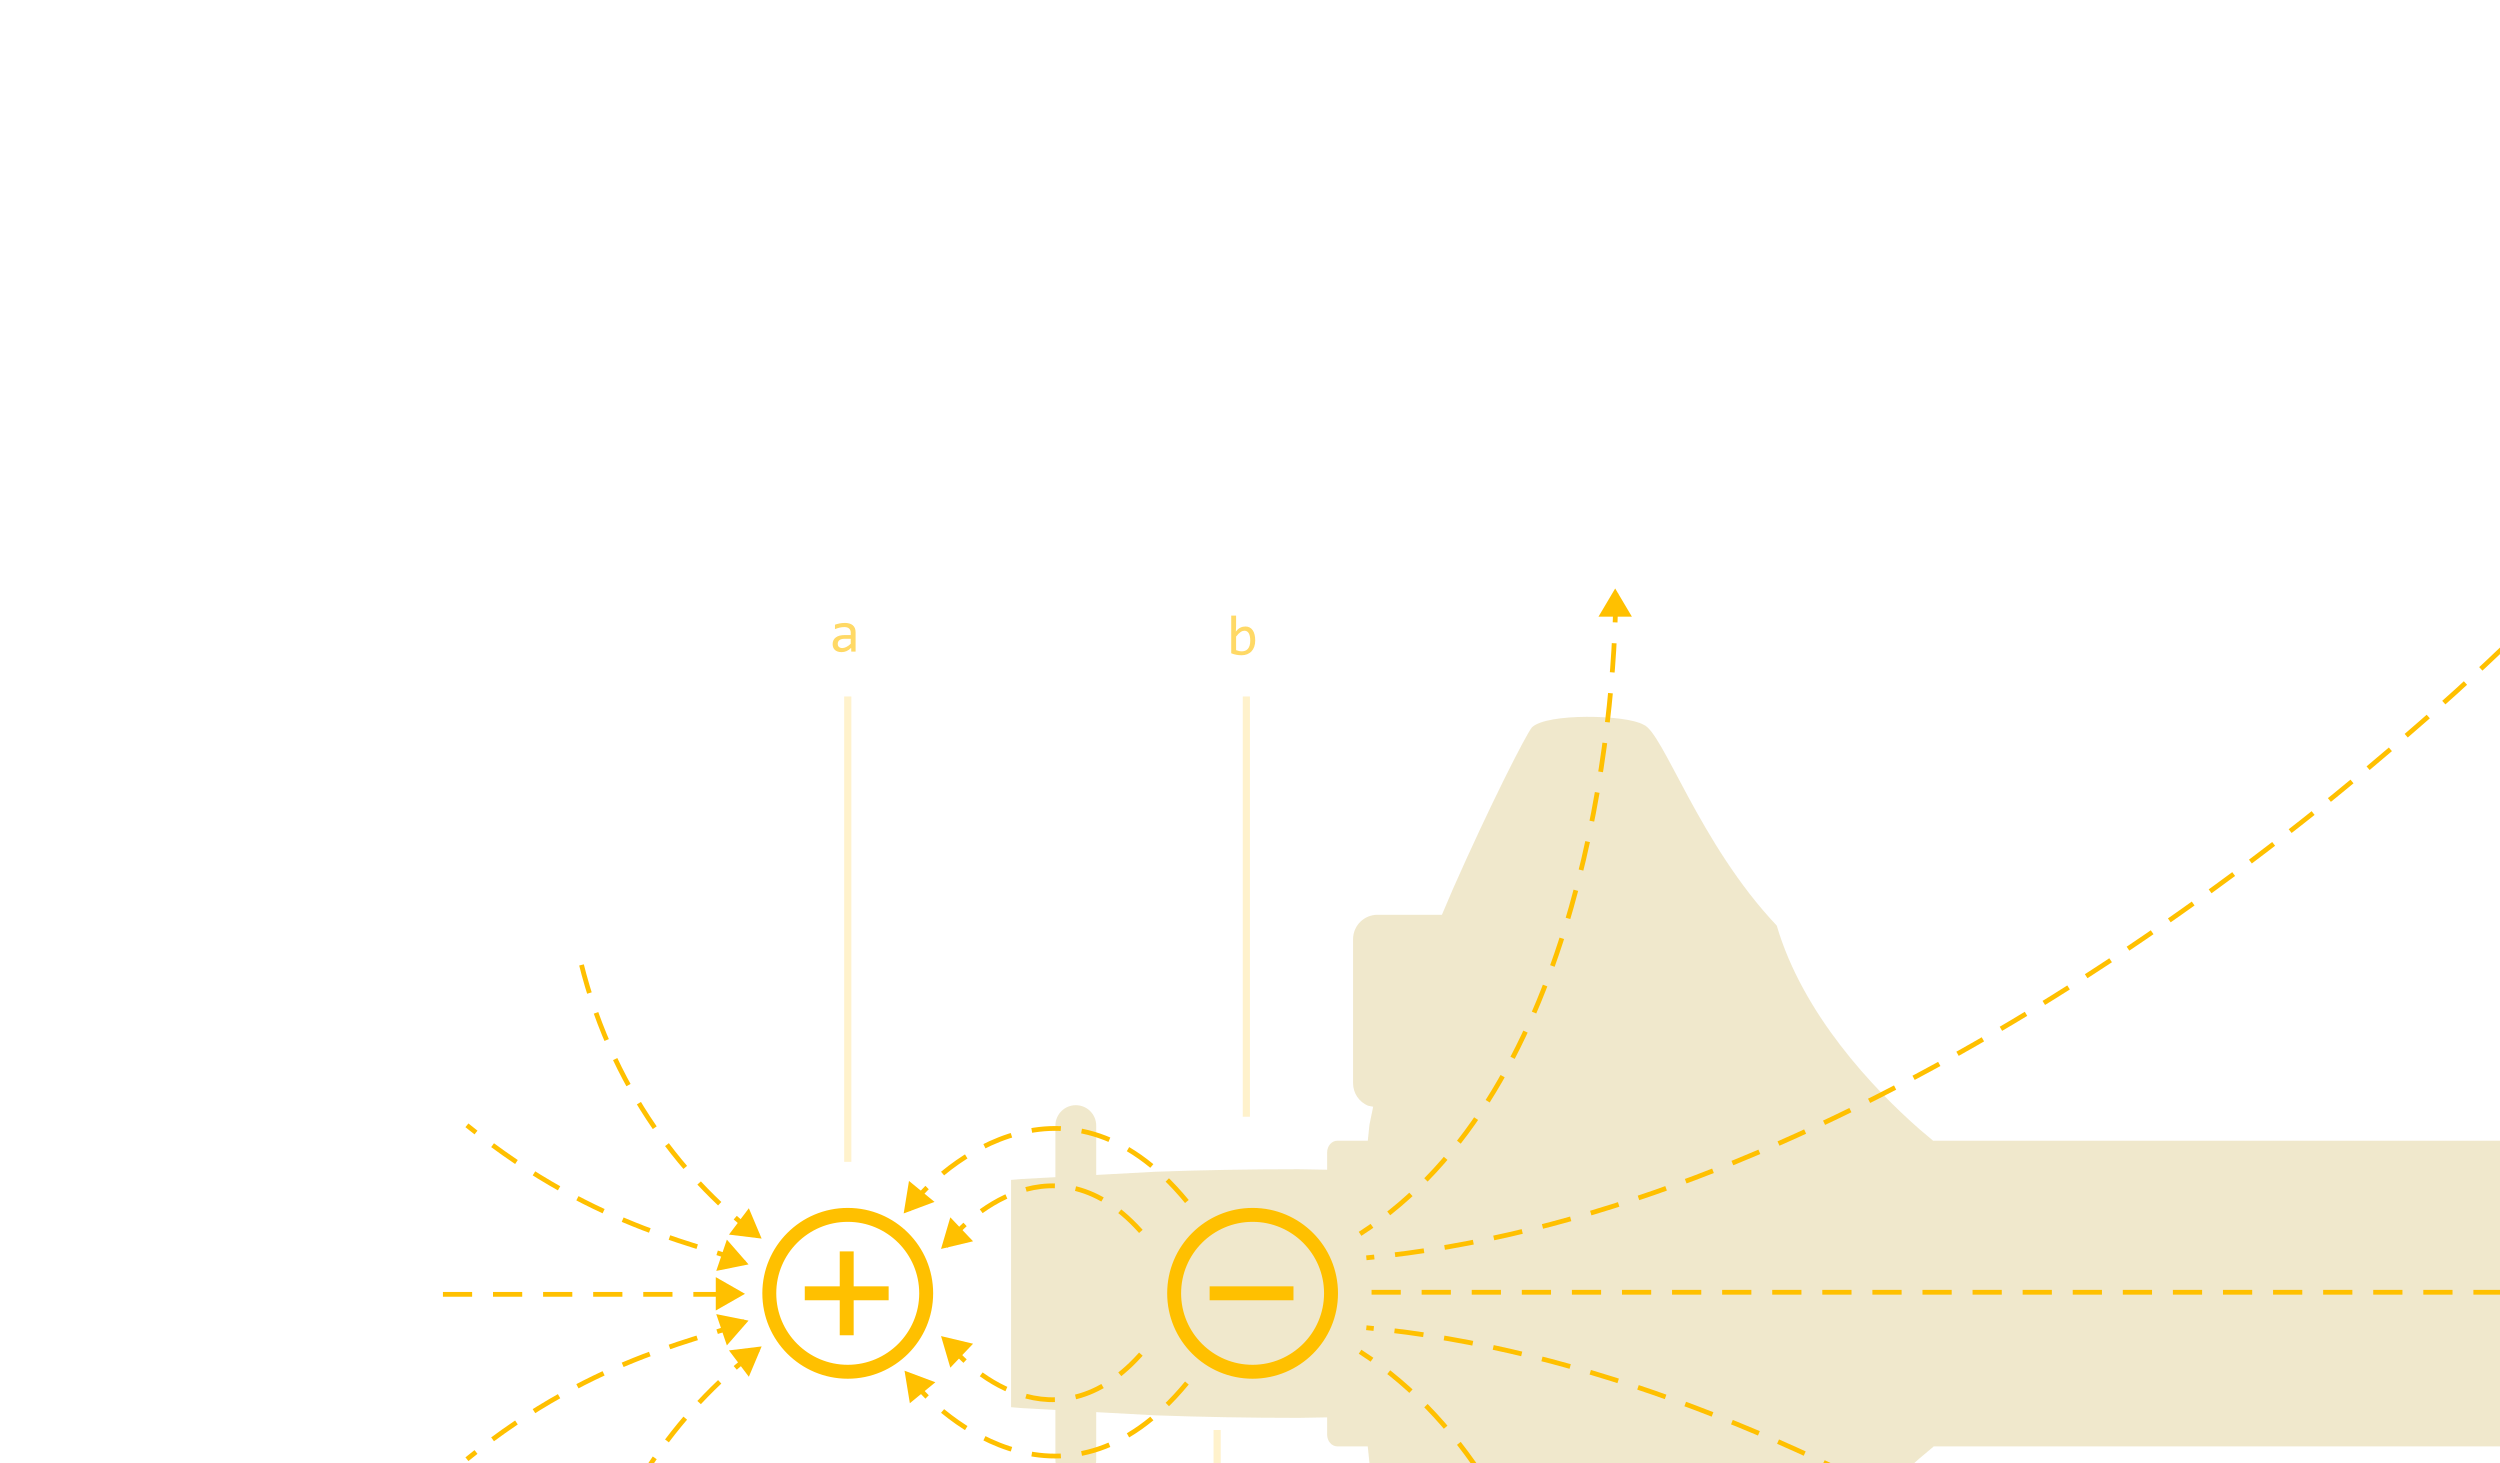
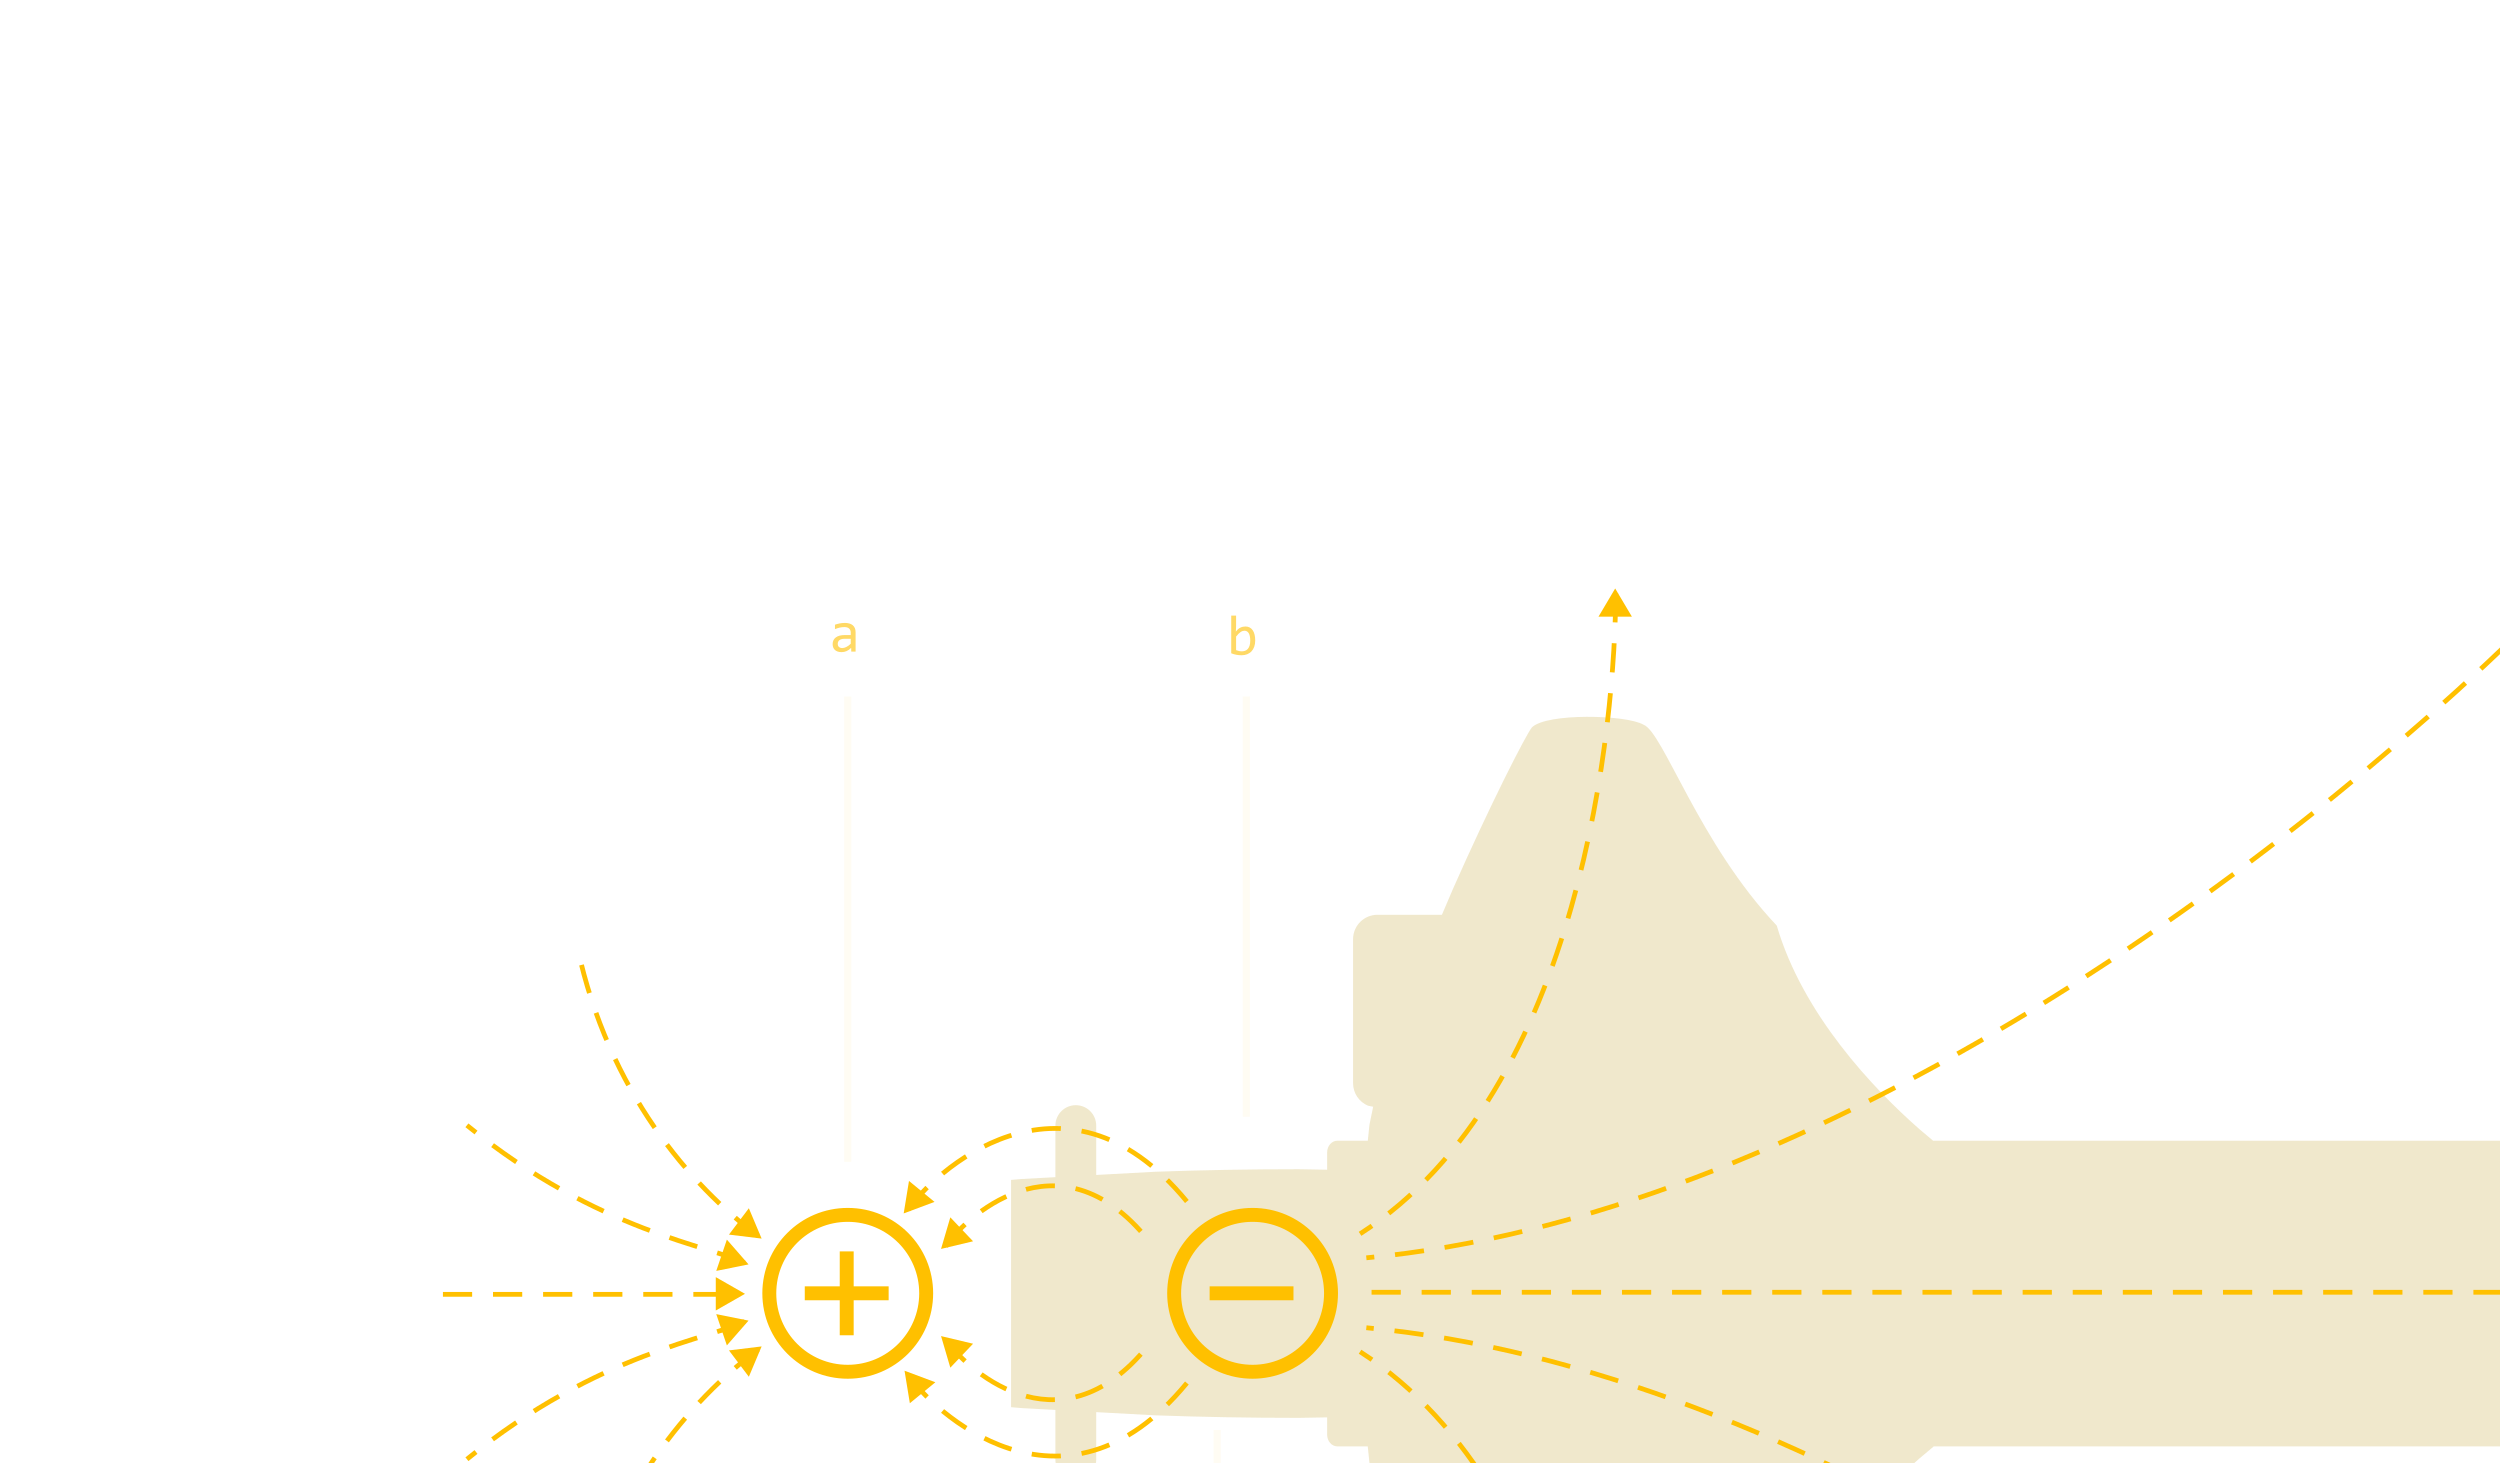
<svg xmlns="http://www.w3.org/2000/svg" viewBox="0 0 2396 1402" preserveAspectRatio="xMidYMid meet">
  <style>
  .flux {
    stroke-dasharray: 28 20;
    animation: flux-move 6s linear infinite;
  }

  @keyframes flux-move {
    from { stroke-dashoffset: 0; }
    to   { stroke-dashoffset: -288; }
  }

    .reverse {
  animation-direction: reverse;
}
  
  </style>
  <defs>
  
  </defs>
  <g>
-     <path d="M1167.5 1752.5 1167.5 1534.53 1275.5 1452.97 1275.5 1403.5" stroke="#FFC000" stroke-width="6.875" stroke-miterlimit="8" stroke-opacity="0.2" fill="none" fill-rule="evenodd" />
-     <path d="M1013.5 1826.5 1013.5 1533.89 1166.5 1418.18 1166.5 1370.5" stroke="#FFC000" stroke-width="6.875" stroke-miterlimit="8" stroke-opacity="0.2" fill="none" fill-rule="evenodd" />
-     <path d="M861.5 1902.5 861.5 1532.68 1005.5 1423.5" stroke="#FFC000" stroke-width="6.875" stroke-miterlimit="8" stroke-opacity="0.2" fill="none" fill-rule="evenodd" />
+     <path d="M1167.5 1752.5 1167.5 1534.53 1275.5 1452.97 1275.5 1403.5" stroke="#FFC000" stroke-width="6.875" stroke-miterlimit="8" stroke-opacity="0.05" fill="none" fill-rule="evenodd" />
+     <path d="M1013.5 1826.5 1013.5 1533.89 1166.5 1418.18 1166.5 1370.5" stroke="#FFC000" stroke-width="6.875" stroke-miterlimit="8" stroke-opacity="0.05" fill="none" fill-rule="evenodd" />
+     <path d="M861.5 1902.5 861.5 1532.68 1005.5 1423.5" stroke="#FFC000" stroke-width="6.875" stroke-miterlimit="8" stroke-opacity="0.05" fill="none" fill-rule="evenodd" />
    <path d="M2643 1239.73C2643 1320.63 2544.92 1386.22 2423.94 1386.22L2423.86 1386.21 2423.82 1386.22 1853.31 1386.22 1839.43 1397.93C1795.42 1436.61 1727.78 1507.76 1702.82 1592.94 1628.37 1671.52 1593.75 1778.92 1575.06 1785.47 1566.92 1790.27 1543.7 1793.11 1520.76 1793 1497.82 1792.89 1475.17 1789.83 1468.16 1782.85 1462.19 1775.48 1427.7 1707.68 1392.49 1628.01L1381.94 1603.27 1320.17 1603.27C1307.25 1603.27 1296.78 1592.8 1296.78 1579.89L1296.78 1441.84C1296.78 1432.16 1302.67 1423.85 1311.06 1420.3L1316.02 1419.3 1312.47 1401.95 1310.85 1386.22 1281.69 1386.22C1276.29 1386.22 1271.92 1381.17 1271.92 1374.95L1271.92 1358.41 1244.58 1358.89C1197.55 1358.89 1151.65 1358.06 1107.31 1356.47L1050.61 1353.39 1050.61 1398.9C1050.61 1409.7 1041.85 1418.46 1031.05 1418.46 1020.25 1418.46 1011.49 1409.7 1011.49 1398.9L1011.49 1351.27 979.452 1349.53 969 1348.65 969 1130.82 979.452 1129.94 1011.49 1128.2 1011.49 1078.77C1011.49 1067.96 1020.25 1059.21 1031.05 1059.21 1041.85 1059.21 1050.61 1067.96 1050.61 1078.77L1050.61 1126.07 1107.31 1123C1151.65 1121.41 1197.55 1120.57 1244.58 1120.57L1271.92 1121.06 1271.92 1104.52C1271.92 1098.3 1276.29 1093.25 1281.69 1093.25L1310.9 1093.25 1312.47 1078.05 1316.02 1060.7 1311.06 1059.7C1302.67 1056.15 1296.78 1047.84 1296.78 1038.16L1296.78 900.11C1296.78 887.196 1307.25 876.728 1320.17 876.728L1381.94 876.728 1392.49 851.989C1427.7 772.319 1462.19 704.52 1468.16 697.153 1482.18 683.183 1558.78 684.929 1575.06 694.533 1593.75 701.082 1628.37 808.476 1702.82 887.057 1727.78 972.241 1795.42 1043.39 1839.43 1082.07L1852.68 1093.25 2423.82 1093.25 2423.86 1093.26 2423.94 1093.25C2544.92 1093.25 2643 1158.83 2643 1239.73Z" fill="#B88C00" fill-rule="evenodd" fill-opacity="0.2" />
-     <path d="M812.5 667.5 812.5 1113.5" stroke="#FFC000" stroke-width="6.875" stroke-miterlimit="8" stroke-opacity="0.2" fill="none" fill-rule="evenodd" />
-     <path d="M1194.5 667.5 1194.5 1070.26" stroke="#FFC000" stroke-width="6.875" stroke-miterlimit="8" stroke-opacity="0.2" fill="none" fill-rule="evenodd" />
-     <path d="M0 0 0 75.47" stroke="#FFC000" stroke-width="6.875" stroke-miterlimit="8" stroke-opacity="0.2" fill="none" fill-rule="evenodd" transform="matrix(1 0 0 -1 1320.5 1692.97)" />
+     <path d="M812.5 667.5 812.5 1113.5" stroke="#FFC000" stroke-width="6.875" stroke-miterlimit="8" stroke-opacity="0.05" fill="none" fill-rule="evenodd" />
+     <path d="M1194.5 667.5 1194.5 1070.26" stroke="#FFC000" stroke-width="6.875" stroke-miterlimit="8" stroke-opacity="0.05" fill="none" fill-rule="evenodd" />
+     <path d="M0 0 0 75.47" stroke="#FFC000" stroke-width="6.875" stroke-miterlimit="8" stroke-opacity="0.05" fill="none" fill-rule="evenodd" transform="matrix(1 0 0 -1 1320.5 1692.97)" />
    <path d="M1192.73 604.48C1192.14 604.48 1191.54 604.573 1190.94 604.76 1190.33 604.947 1189.7 605.258 1189.05 605.693 1188.39 606.129 1187.71 606.707 1186.98 607.427 1186.26 608.147 1185.49 609.04 1184.66 610.107L1184.66 623.093C1185.58 623.449 1186.51 623.729 1187.45 623.933 1188.4 624.138 1189.3 624.24 1190.16 624.24 1191.23 624.24 1192.26 624.071 1193.23 623.733 1194.2 623.396 1195.06 622.831 1195.8 622.04 1196.54 621.249 1197.13 620.2 1197.57 618.893 1198.01 617.587 1198.23 615.964 1198.23 614.027 1198.23 612.622 1198.13 611.333 1197.92 610.16 1197.71 608.987 1197.39 607.982 1196.94 607.147 1196.5 606.311 1195.92 605.658 1195.23 605.187 1194.53 604.716 1193.7 604.48 1192.73 604.48ZM1180 590 1184.66 590 1184.66 600.373 1184.45 605.333C1185.79 603.538 1187.22 602.271 1188.75 601.534 1190.28 600.796 1191.92 600.427 1193.67 600.427 1195.21 600.427 1196.56 600.747 1197.72 601.387 1198.88 602.027 1199.85 602.929 1200.64 604.093 1201.43 605.258 1202.02 606.662 1202.41 608.307 1202.8 609.951 1203 611.787 1203 613.813 1203 616.035 1202.69 618.022 1202.08 619.773 1201.46 621.524 1200.58 623.009 1199.45 624.227 1198.31 625.444 1196.93 626.378 1195.31 627.026 1193.68 627.675 1191.85 628 1189.81 628 1188.22 628 1186.59 627.849 1184.93 627.547 1183.27 627.244 1181.63 626.764 1180 626.107Z" fill="#FFC000" fill-rule="evenodd" fill-opacity="0.6" />
    <path d="M809.478 612.212C808.327 612.212 807.335 612.328 806.502 612.562 805.67 612.795 804.988 613.127 804.456 613.558 803.925 613.989 803.531 614.505 803.274 615.106 803.017 615.707 802.889 616.385 802.889 617.138 802.889 617.659 802.969 618.157 803.128 618.633 803.287 619.108 803.544 619.53 803.898 619.898 804.253 620.266 804.713 620.558 805.28 620.773 805.847 620.988 806.538 621.096 807.353 621.096 808.415 621.096 809.633 620.769 811.006 620.114 812.379 619.458 813.827 618.422 815.35 617.004L815.35 612.212ZM809.584 597C811.196 597 812.649 597.18 813.942 597.539 815.235 597.898 816.329 598.445 817.223 599.181 818.118 599.917 818.804 600.841 819.282 601.954 819.761 603.067 820 604.377 820 605.885L820 624.516 815.855 624.516 815.749 620.881C814.296 622.335 812.822 623.385 811.325 624.031 809.828 624.677 808.256 625 806.608 625 805.085 625 803.783 624.802 802.703 624.408 801.622 624.013 800.732 623.47 800.033 622.779 799.333 622.088 798.819 621.276 798.491 620.342 798.164 619.409 798 618.395 798 617.3 798 614.59 798.996 612.467 800.989 610.933 802.982 609.398 805.926 608.631 809.823 608.631L815.35 608.631 815.35 606.262C815.35 604.664 814.845 603.385 813.836 602.425 812.826 601.465 811.285 600.985 809.212 600.985 807.707 600.985 806.223 601.155 804.762 601.497 803.301 601.837 801.791 602.322 800.232 602.95L800.232 598.723C800.816 598.508 801.467 598.297 802.185 598.091 802.902 597.884 803.659 597.7 804.456 597.539 805.253 597.377 806.086 597.247 806.954 597.148 807.822 597.05 808.699 597 809.584 597Z" fill="#FFC000" fill-rule="evenodd" fill-opacity="0.6" />
    <path d="M860.664 1957C861.274 1957 861.852 1957.12 862.399 1957.35 862.946 1957.59 863.421 1957.91 863.824 1958.32 864.228 1958.74 864.546 1959.22 864.779 1959.77 865.012 1960.32 865.129 1960.91 865.129 1961.54 865.129 1962.15 865.012 1962.73 864.779 1963.27 864.546 1963.81 864.228 1964.28 863.824 1964.69 863.421 1965.09 862.946 1965.41 862.399 1965.65 861.852 1965.88 861.274 1966 860.664 1966 860.036 1966 859.453 1965.88 858.915 1965.65 858.378 1965.41 857.907 1965.09 857.503 1964.69 857.1 1964.28 856.782 1963.81 856.549 1963.27 856.315 1962.73 856.199 1962.15 856.199 1961.54 856.199 1960.91 856.315 1960.32 856.549 1959.77 856.782 1959.22 857.1 1958.74 857.503 1958.32 857.907 1957.91 858.378 1957.59 858.915 1957.35 859.453 1957.12 860.036 1957 860.664 1957ZM882.235 1938.38 894.958 1938.38 894.958 1961.59 903 1961.59 903 1965.51 881.348 1965.51 881.348 1961.59 890.224 1961.59 890.224 1942.27 882.235 1942.27ZM832.61 1938C834.009 1938 835.318 1938.1 836.537 1938.3 837.756 1938.5 838.922 1938.82 840.034 1939.27L840.034 1943.76C838.868 1943.14 837.68 1942.7 836.47 1942.42 835.259 1942.14 834.009 1942 832.718 1942 831.516 1942 830.382 1942.23 829.315 1942.69 828.248 1943.15 827.311 1943.81 826.504 1944.68 825.698 1945.54 825.061 1946.59 824.595 1947.84 824.128 1949.08 823.895 1950.49 823.895 1952.05 823.895 1955.33 824.689 1957.79 826.276 1959.42 827.863 1961.05 830.064 1961.86 832.879 1961.86 834.152 1961.86 835.385 1961.72 836.577 1961.43 837.77 1961.14 838.922 1960.71 840.034 1960.14L840.034 1964.51C838.814 1964.98 837.564 1965.33 836.282 1965.55 835 1965.78 833.677 1965.89 832.314 1965.89 828.046 1965.89 824.761 1964.73 822.456 1962.41 820.152 1960.08 819 1956.68 819 1952.22 819 1950.07 819.332 1948.13 819.995 1946.38 820.659 1944.63 821.591 1943.14 822.793 1941.89 823.994 1940.65 825.429 1939.69 827.096 1939.01 828.764 1938.34 830.602 1938 832.61 1938ZM891.864 1927C892.385 1927 892.869 1927.09 893.317 1927.28 893.765 1927.47 894.155 1927.74 894.487 1928.08 894.819 1928.42 895.079 1928.82 895.267 1929.26 895.455 1929.7 895.549 1930.18 895.549 1930.7 895.549 1931.21 895.455 1931.68 895.267 1932.14 895.079 1932.59 894.819 1932.98 894.487 1933.32 894.155 1933.67 893.765 1933.93 893.317 1934.12 892.869 1934.31 892.385 1934.41 891.864 1934.41 891.345 1934.41 890.86 1934.31 890.412 1934.12 889.964 1933.93 889.574 1933.67 889.242 1933.32 888.91 1932.98 888.65 1932.59 888.462 1932.14 888.274 1931.68 888.18 1931.21 888.18 1930.7 888.18 1930.18 888.274 1929.7 888.462 1929.26 888.65 1928.82 888.91 1928.42 889.242 1928.08 889.574 1927.74 889.964 1927.47 890.412 1927.28 890.86 1927.09 891.345 1927 891.864 1927Z" fill="#FFC000" fill-rule="evenodd" fill-opacity="0.6" />
    <path d="M999.669 1888C1000.28 1888 1000.86 1888.12 1001.4 1888.35 1001.95 1888.59 1002.43 1888.91 1002.83 1889.32 1003.23 1889.74 1003.55 1890.22 1003.78 1890.77 1004.02 1891.32 1004.13 1891.91 1004.13 1892.54 1004.13 1893.15 1004.02 1893.73 1003.78 1894.27 1003.55 1894.81 1003.23 1895.28 1002.83 1895.69 1002.43 1896.09 1001.95 1896.41 1001.4 1896.65 1000.86 1896.88 1000.28 1897 999.669 1897 999.041 1897 998.459 1896.88 997.921 1896.65 997.382 1896.41 996.912 1896.09 996.508 1895.69 996.105 1895.28 995.786 1894.81 995.553 1894.27 995.32 1893.73 995.204 1893.15 995.204 1892.54 995.204 1891.91 995.32 1891.32 995.553 1890.77 995.786 1890.22 996.105 1889.74 996.508 1889.32 996.912 1888.91 997.382 1888.59 997.921 1888.35 998.459 1888.12 999.041 1888 999.669 1888ZM1052.23 1869.38 1064.96 1869.38 1064.96 1892.59 1073 1892.59 1073 1896.51 1051.35 1896.51 1051.35 1892.59 1060.22 1892.59 1060.22 1873.27 1052.23 1873.27ZM1021.24 1869.38 1033.97 1869.38 1033.97 1892.59 1042.01 1892.59 1042.01 1896.51 1020.36 1896.51 1020.36 1892.59 1029.23 1892.59 1029.23 1873.27 1021.24 1873.27ZM971.612 1869C973.011 1869 974.32 1869.1 975.539 1869.3 976.759 1869.5 977.924 1869.82 979.036 1870.27L979.036 1874.76C977.871 1874.14 976.683 1873.7 975.472 1873.42 974.261 1873.14 973.011 1873 971.719 1873 970.518 1873 969.384 1873.23 968.316 1873.69 967.249 1874.15 966.312 1874.81 965.505 1875.68 964.698 1876.54 964.062 1877.59 963.595 1878.84 963.129 1880.08 962.896 1881.49 962.896 1883.05 962.896 1886.33 963.69 1888.79 965.277 1890.42 966.864 1892.05 969.065 1892.87 971.881 1892.87 973.154 1892.87 974.387 1892.72 975.58 1892.43 976.772 1892.14 977.924 1891.71 979.036 1891.14L979.036 1895.51C977.817 1895.98 976.566 1896.33 975.284 1896.55 974.001 1896.78 972.679 1896.89 971.316 1896.89 967.048 1896.89 963.761 1895.73 961.457 1893.41 959.152 1891.08 958 1887.68 958 1883.22 958 1881.07 958.332 1879.13 958.995 1877.38 959.659 1875.63 960.592 1874.14 961.793 1872.89 962.995 1871.65 964.429 1870.69 966.097 1870.01 967.765 1869.34 969.603 1869 971.612 1869ZM1061.86 1858C1062.38 1858 1062.87 1858.09 1063.32 1858.28 1063.76 1858.47 1064.15 1858.74 1064.49 1859.08 1064.82 1859.42 1065.08 1859.82 1065.27 1860.26 1065.45 1860.7 1065.55 1861.18 1065.55 1861.7 1065.55 1862.21 1065.45 1862.68 1065.27 1863.13 1065.08 1863.59 1064.82 1863.98 1064.49 1864.32 1064.15 1864.67 1063.76 1864.93 1063.32 1865.12 1062.87 1865.31 1062.38 1865.41 1061.86 1865.41 1061.34 1865.41 1060.86 1865.31 1060.41 1865.12 1059.96 1864.93 1059.57 1864.67 1059.24 1864.32 1058.91 1863.98 1058.65 1863.59 1058.46 1863.13 1058.27 1862.68 1058.18 1862.21 1058.18 1861.7 1058.18 1861.18 1058.27 1860.7 1058.46 1860.26 1058.65 1859.82 1058.91 1859.42 1059.24 1859.08 1059.57 1858.74 1059.96 1858.47 1060.41 1858.28 1060.86 1858.09 1061.34 1858 1061.86 1858ZM1030.87 1858C1031.39 1858 1031.88 1858.09 1032.33 1858.28 1032.77 1858.47 1033.16 1858.74 1033.5 1859.08 1033.83 1859.42 1034.09 1859.82 1034.28 1860.26 1034.46 1860.7 1034.56 1861.18 1034.56 1861.7 1034.56 1862.21 1034.46 1862.68 1034.28 1863.13 1034.09 1863.59 1033.83 1863.98 1033.5 1864.32 1033.16 1864.67 1032.77 1864.93 1032.33 1865.12 1031.88 1865.31 1031.39 1865.41 1030.87 1865.41 1030.35 1865.41 1029.87 1865.31 1029.42 1865.12 1028.97 1864.93 1028.58 1864.67 1028.25 1864.32 1027.92 1863.98 1027.66 1863.59 1027.47 1863.13 1027.28 1862.68 1027.19 1862.21 1027.19 1861.7 1027.19 1861.18 1027.28 1860.7 1027.47 1860.26 1027.66 1859.82 1027.92 1859.42 1028.25 1859.08 1028.58 1858.74 1028.97 1858.47 1029.42 1858.28 1029.87 1858.09 1030.35 1858 1030.87 1858Z" fill="#FFC000" fill-rule="evenodd" fill-opacity="0.6" />
    <path d="M1138.39 1819C1138.99 1819 1139.57 1819.12 1140.11 1819.35 1140.65 1819.59 1141.13 1819.91 1141.53 1820.32 1141.93 1820.74 1142.24 1821.22 1142.47 1821.77 1142.71 1822.32 1142.82 1822.91 1142.82 1823.54 1142.82 1824.15 1142.71 1824.73 1142.47 1825.27 1142.24 1825.81 1141.93 1826.28 1141.53 1826.69 1141.13 1827.09 1140.65 1827.41 1140.11 1827.65 1139.57 1827.88 1138.99 1828 1138.39 1828 1137.76 1828 1137.18 1827.88 1136.65 1827.65 1136.12 1827.41 1135.65 1827.09 1135.25 1826.69 1134.85 1826.28 1134.53 1825.81 1134.3 1825.27 1134.07 1824.73 1133.95 1824.15 1133.95 1823.54 1133.95 1822.91 1134.07 1822.32 1134.3 1821.77 1134.53 1821.22 1134.85 1820.74 1135.25 1820.32 1135.65 1819.91 1136.12 1819.59 1136.65 1819.35 1137.18 1819.12 1137.76 1819 1138.39 1819ZM1221.37 1800.38 1234.01 1800.38 1234.01 1823.59 1242 1823.59 1242 1827.51 1220.49 1827.51 1220.49 1823.59 1229.31 1823.59 1229.31 1804.27 1221.37 1804.27ZM1190.59 1800.38 1203.23 1800.38 1203.23 1823.59 1211.22 1823.59 1211.22 1827.51 1189.71 1827.51 1189.71 1823.59 1198.53 1823.59 1198.53 1804.27 1190.59 1804.27ZM1159.81 1800.38 1172.45 1800.38 1172.45 1823.59 1180.44 1823.59 1180.44 1827.51 1158.93 1827.51 1158.93 1823.59 1167.75 1823.59 1167.75 1804.27 1159.81 1804.27ZM1110.52 1800C1111.91 1800 1113.21 1800.1 1114.42 1800.3 1115.63 1800.5 1116.79 1800.82 1117.89 1801.27L1117.89 1805.76C1116.74 1805.14 1115.56 1804.7 1114.35 1804.42 1113.15 1804.14 1111.91 1804 1110.63 1804 1109.43 1804 1108.31 1804.23 1107.25 1804.69 1106.19 1805.15 1105.26 1805.81 1104.45 1806.68 1103.65 1807.54 1103.02 1808.59 1102.56 1809.84 1102.09 1811.08 1101.86 1812.49 1101.86 1814.05 1101.86 1817.33 1102.65 1819.79 1104.23 1821.42 1105.8 1823.05 1107.99 1823.86 1110.79 1823.86 1112.05 1823.86 1113.28 1823.72 1114.46 1823.43 1115.64 1823.14 1116.79 1822.71 1117.89 1822.14L1117.89 1826.51C1116.68 1826.98 1115.44 1827.33 1114.17 1827.55 1112.89 1827.78 1111.58 1827.89 1110.23 1827.89 1105.99 1827.89 1102.72 1826.73 1100.43 1824.41 1098.14 1822.08 1097 1818.68 1097 1814.22 1097 1812.07 1097.33 1810.13 1097.99 1808.38 1098.65 1806.63 1099.57 1805.14 1100.77 1803.89 1101.96 1802.65 1103.39 1801.69 1105.04 1801.01 1106.7 1800.34 1108.52 1800 1110.52 1800ZM1230.94 1789C1231.46 1789 1231.94 1789.09 1232.38 1789.28 1232.83 1789.47 1233.21 1789.74 1233.54 1790.08 1233.87 1790.42 1234.13 1790.82 1234.32 1791.26 1234.51 1791.7 1234.6 1792.18 1234.6 1792.7 1234.6 1793.21 1234.51 1793.68 1234.32 1794.13 1234.13 1794.59 1233.87 1794.98 1233.54 1795.32 1233.21 1795.67 1232.83 1795.93 1232.38 1796.12 1231.94 1796.31 1231.46 1796.41 1230.94 1796.41 1230.42 1796.41 1229.94 1796.31 1229.5 1796.12 1229.05 1795.93 1228.66 1795.67 1228.33 1795.32 1228 1794.98 1227.75 1794.59 1227.56 1794.13 1227.37 1793.68 1227.28 1793.21 1227.28 1792.7 1227.28 1792.18 1227.37 1791.7 1227.56 1791.26 1227.75 1790.82 1228 1790.42 1228.33 1790.08 1228.66 1789.74 1229.05 1789.47 1229.5 1789.28 1229.94 1789.09 1230.42 1789 1230.94 1789ZM1200.16 1789C1200.68 1789 1201.16 1789.09 1201.6 1789.28 1202.05 1789.47 1202.43 1789.74 1202.76 1790.08 1203.09 1790.42 1203.35 1790.82 1203.54 1791.26 1203.73 1791.7 1203.82 1792.18 1203.82 1792.7 1203.82 1793.21 1203.73 1793.68 1203.54 1794.13 1203.35 1794.59 1203.09 1794.98 1202.76 1795.32 1202.43 1795.67 1202.05 1795.93 1201.6 1796.12 1201.16 1796.31 1200.68 1796.41 1200.16 1796.41 1199.64 1796.41 1199.16 1796.31 1198.72 1796.12 1198.27 1795.93 1197.88 1795.67 1197.55 1795.32 1197.22 1794.98 1196.97 1794.59 1196.78 1794.13 1196.59 1793.68 1196.5 1793.21 1196.5 1792.7 1196.5 1792.18 1196.59 1791.7 1196.78 1791.26 1196.97 1790.82 1197.22 1790.42 1197.55 1790.08 1197.88 1789.74 1198.27 1789.47 1198.72 1789.28 1199.16 1789.09 1199.64 1789 1200.16 1789ZM1169.38 1789C1169.9 1789 1170.38 1789.09 1170.82 1789.28 1171.27 1789.47 1171.66 1789.74 1171.98 1790.08 1172.31 1790.42 1172.57 1790.82 1172.76 1791.26 1172.95 1791.7 1173.04 1792.18 1173.04 1792.7 1173.04 1793.21 1172.95 1793.68 1172.76 1794.13 1172.57 1794.59 1172.31 1794.98 1171.98 1795.32 1171.66 1795.67 1171.27 1795.93 1170.82 1796.12 1170.38 1796.31 1169.9 1796.41 1169.38 1796.41 1168.86 1796.41 1168.38 1796.31 1167.94 1796.12 1167.49 1795.93 1167.1 1795.67 1166.77 1795.32 1166.45 1794.98 1166.19 1794.59 1166 1794.13 1165.81 1793.68 1165.72 1793.21 1165.72 1792.7 1165.72 1792.18 1165.81 1791.7 1166 1791.26 1166.19 1790.82 1166.45 1790.42 1166.77 1790.08 1167.1 1789.74 1167.49 1789.47 1167.94 1789.28 1168.38 1789.09 1168.86 1789 1169.38 1789Z" fill="#FFC000" fill-rule="evenodd" fill-opacity="0.6" />
    <path d="M1308.65 1750C1309.26 1750 1309.84 1750.12 1310.39 1750.35 1310.93 1750.59 1311.41 1750.91 1311.81 1751.32 1312.22 1751.74 1312.53 1752.22 1312.77 1752.77 1313 1753.32 1313.12 1753.91 1313.12 1754.54 1313.12 1755.15 1313 1755.73 1312.77 1756.27 1312.53 1756.81 1312.22 1757.28 1311.81 1757.69 1311.41 1758.09 1310.93 1758.41 1310.39 1758.65 1309.84 1758.88 1309.26 1759 1308.65 1759 1308.03 1759 1307.44 1758.88 1306.91 1758.65 1306.37 1758.41 1305.9 1758.09 1305.49 1757.69 1305.09 1757.28 1304.77 1756.81 1304.54 1756.27 1304.31 1755.73 1304.19 1755.15 1304.19 1754.54 1304.19 1753.91 1304.31 1753.32 1304.54 1752.77 1304.77 1752.22 1305.09 1751.74 1305.49 1751.32 1305.9 1750.91 1306.37 1750.59 1306.91 1750.35 1307.44 1750.12 1308.03 1750 1308.65 1750ZM1357.46 1731.38 1362.78 1731.38 1369.4 1749.32 1370.82 1753.7 1372.3 1749.22 1378.86 1731.38 1384 1731.38 1373.41 1758.51 1368.03 1758.51ZM1330.22 1731.38 1342.94 1731.38 1342.94 1754.59 1350.98 1754.59 1350.98 1758.51 1329.33 1758.51 1329.33 1754.59 1338.21 1754.59 1338.21 1735.27 1330.22 1735.27ZM1280.61 1731C1282 1731 1283.31 1731.1 1284.53 1731.3 1285.75 1731.5 1286.92 1731.82 1288.03 1732.27L1288.03 1736.76C1286.86 1736.14 1285.68 1735.7 1284.47 1735.42 1283.26 1735.14 1282 1735 1280.71 1735 1279.51 1735 1278.38 1735.23 1277.31 1735.69 1276.25 1736.15 1275.31 1736.81 1274.5 1737.68 1273.7 1738.54 1273.06 1739.59 1272.59 1740.84 1272.13 1742.08 1271.89 1743.49 1271.89 1745.05 1271.89 1748.33 1272.69 1750.79 1274.27 1752.42 1275.86 1754.05 1278.06 1754.86 1280.88 1754.86 1282.15 1754.86 1283.38 1754.72 1284.57 1754.43 1285.77 1754.14 1286.92 1753.71 1288.03 1753.14L1288.03 1757.51C1286.81 1757.98 1285.56 1758.33 1284.28 1758.55 1283 1758.78 1281.67 1758.89 1280.31 1758.89 1276.04 1758.89 1272.76 1757.73 1270.46 1755.41 1268.15 1753.08 1267 1749.68 1267 1745.22 1267 1743.07 1267.33 1741.13 1267.99 1739.38 1268.66 1737.63 1269.59 1736.14 1270.79 1734.89 1271.99 1733.65 1273.43 1732.69 1275.09 1732.01 1276.76 1731.34 1278.6 1731 1280.61 1731ZM1339.85 1720C1340.37 1720 1340.85 1720.09 1341.3 1720.28 1341.75 1720.47 1342.14 1720.74 1342.47 1721.08 1342.8 1721.42 1343.06 1721.82 1343.25 1722.26 1343.44 1722.7 1343.53 1723.18 1343.53 1723.7 1343.53 1724.21 1343.44 1724.68 1343.25 1725.14 1343.06 1725.59 1342.8 1725.98 1342.47 1726.32 1342.14 1726.67 1341.75 1726.93 1341.3 1727.12 1340.85 1727.31 1340.37 1727.41 1339.85 1727.41 1339.33 1727.41 1338.84 1727.31 1338.39 1727.12 1337.95 1726.93 1337.56 1726.67 1337.22 1726.32 1336.89 1725.98 1336.63 1725.59 1336.44 1725.14 1336.26 1724.68 1336.16 1724.21 1336.16 1723.7 1336.16 1723.18 1336.26 1722.7 1336.44 1722.26 1336.63 1721.82 1336.89 1721.42 1337.22 1721.08 1337.56 1720.74 1337.95 1720.47 1338.39 1720.28 1338.84 1720.09 1339.33 1720 1339.85 1720Z" fill="#FFC000" fill-rule="evenodd" fill-opacity="0.6" />
    <path class="flux" d="M1314.5 1238.5 2814.36 1238.5" stroke="#FFC000" stroke-width="4.583" stroke-miterlimit="8" fill="none" fill-rule="evenodd" />
    <path class="flux" d="M424.5 1240.5 710.287 1240.5" stroke="#FFC000" stroke-width="4.583" stroke-miterlimit="8" fill="none" fill-rule="evenodd" />
    <path class="flux reverse" d="M870.5 1159.5C891.212 1126.99 1018 1006.2 1137.5 1151.51" stroke="#FFC000" stroke-width="4.583" stroke-miterlimit="8" fill="none" fill-rule="evenodd" />
    <path class="flux reverse" d="M906.5 1194.5C921.549 1170.33 1013.67 1080.51 1100.5 1188.56" stroke="#FFC000" stroke-width="4.583" stroke-miterlimit="8" fill="none" fill-rule="evenodd" />
    <path class="flux reverse" d="M726.5 1184.5C662.309 1136.95 583.137 1045.72 553.5 908.5" stroke="#FFC000" stroke-width="4.583" stroke-miterlimit="8" fill="none" fill-rule="evenodd" />
    <path class="flux reverse" d="M713.5 1210.5C683.827 1194.49 573.964 1181.34 447.5 1078.5" stroke="#FFC000" stroke-width="4.583" stroke-miterlimit="8" fill="none" fill-rule="evenodd" />
    <path class="flux reverse" d="M2432.5 588.5C2172.44 845.562 1726.51 1166.59 1309.5 1205.5" stroke="#FFC000" stroke-width="4.583" stroke-miterlimit="8" fill="none" fill-rule="evenodd" />
    <path class="flux reverse" d="M1548.5 568.5C1548.11 688.567 1517.29 1045.09 1303.5 1182.5" stroke="#FFC000" stroke-width="4.583" stroke-miterlimit="8" fill="none" fill-rule="evenodd" />
    <g>
      <g>
        <g>
          <path d="M1200.5 1162.31C1157.86 1162.3 1123.28 1196.86 1123.27 1239.5 1123.26 1282.14 1157.81 1316.72 1200.46 1316.73 1243.1 1316.74 1277.68 1282.19 1277.69 1239.54 1277.69 1239.54 1277.69 1239.53 1277.69 1239.52 1277.71 1196.9 1243.18 1162.33 1200.56 1162.31 1200.54 1162.31 1200.52 1162.31 1200.5 1162.31ZM1200.5 1312.67C1160.1 1312.68 1127.34 1279.94 1127.33 1239.54 1127.32 1199.14 1160.06 1166.39 1200.46 1166.37 1240.85 1166.36 1273.61 1199.1 1273.62 1239.5 1273.62 1239.51 1273.62 1239.52 1273.62 1239.53 1273.58 1279.9 1240.87 1312.62 1200.5 1312.67Z" stroke="#FFC000" stroke-width="9.286" fill="#FFC000" />
          <path d="M1163.94 1237.47 1235.03 1237.47 1235.03 1241.53 1163.94 1241.53Z" stroke="#FFC000" stroke-width="9.286" fill="#FFC000" />
        </g>
      </g>
    </g>
    <g>
      <g>
        <g>
          <path d="M812.5 1162.31C769.858 1162.3 735.28 1196.86 735.268 1239.5 735.255 1282.14 769.813 1316.72 812.455 1316.73 855.097 1316.74 889.675 1282.19 889.687 1239.54 889.687 1239.54 889.687 1239.53 889.687 1239.52 889.71 1196.9 855.179 1162.33 812.561 1162.31 812.541 1162.31 812.52 1162.31 812.5 1162.31ZM812.5 1312.67C772.102 1312.68 739.343 1279.94 739.33 1239.54 739.318 1199.14 772.057 1166.39 812.455 1166.37 852.853 1166.36 885.613 1199.1 885.625 1239.5 885.625 1239.51 885.625 1239.52 885.625 1239.53 885.585 1279.9 852.873 1312.62 812.5 1312.67Z" stroke="#FFC000" stroke-width="9.286" fill="#FFC000" />
          <path d="M813.516 1203.98 809.453 1203.98 809.453 1237.47 775.938 1237.47 775.938 1241.53 809.453 1241.53 809.453 1275.08 813.516 1275.08 813.516 1241.53 847.031 1241.53 847.031 1237.47 813.516 1237.47 813.516 1203.98Z" stroke="#FFC000" stroke-width="9.286" fill="#FFC000" />
        </g>
      </g>
    </g>
    <path class="flux reverse" d="M78 267C45.495 246.288-75.304 119.501 70.01 0" stroke="#FFC000" stroke-width="4.583" stroke-miterlimit="8" fill="none" fill-rule="evenodd" transform="matrix(-1.83697e-16 -1 -1 1.83697e-16 1137.5 1395.5)" />
    <path class="flux reverse" d="M58 194C33.83 178.951-55.995 86.828 52.058 0" stroke="#FFC000" stroke-width="4.583" stroke-miterlimit="8" fill="none" fill-rule="evenodd" transform="matrix(-1.83697e-16 -1 -1 1.83697e-16 1100.5 1341.5)" />
    <path class="flux reverse" d="M173 276C108.809 228.446 29.637 137.221 0 0" stroke="#FFC000" stroke-width="4.583" stroke-miterlimit="8" fill="none" fill-rule="evenodd" transform="matrix(1 0 0 -1 553.5 1569.5)" />
    <path class="flux reverse" d="M266 132C236.326 115.994 126.464 102.836 0 0" stroke="#FFC000" stroke-width="4.583" stroke-miterlimit="8" fill="none" fill-rule="evenodd" transform="matrix(1 0 0 -1 447.5 1398.5)" />
    <path class="flux reverse" d="M616 1123C359.355 862.939 38.847 417.015 0 0" stroke="#FFC000" stroke-width="4.583" stroke-miterlimit="8" fill="none" fill-rule="evenodd" transform="matrix(6.12323e-17 1 1 -6.12323e-17 1309.5 1272.5)" />
    <path class="flux reverse" d="M614 245C493.933 244.609 137.414 213.792 0 0" stroke="#FFC000" stroke-width="4.583" stroke-miterlimit="8" fill="none" fill-rule="evenodd" transform="matrix(6.12323e-17 1 1 -6.12323e-17 1303.5 1295.5)" />
    <path d="M1532 591 1548 564 1564 591Z" fill="#FFC000" fill-rule="evenodd" />
    <path d="M2404.69 592.797 2435.24 584.881 2426.94 615.323Z" fill="#FFC000" fill-rule="evenodd" />
    <path d="M2793 1222 2820 1237.5 2793 1253Z" fill="#FFC000" fill-rule="evenodd" />
    <path d="M895.643 1151.9 866.089 1162.95 871.175 1131.81Z" fill="#FFC000" fill-rule="evenodd" />
    <path d="M932.585 1189.65 901.893 1196.97 910.783 1166.7Z" fill="#FFC000" fill-rule="evenodd" />
    <path d="M686 1224 714 1240 686 1256Z" fill="#FFC000" fill-rule="evenodd" />
    <path d="M696.637 1188.05 717.389 1211.81 686.456 1218.03Z" fill="#FFC000" fill-rule="evenodd" />
    <path d="M717.698 1157.98 729.947 1187.06 698.626 1183.25Z" fill="#FFC000" fill-rule="evenodd" />
    <path d="M0 27 16 0 32 27Z" fill="#FFC000" fill-rule="evenodd" transform="matrix(1 0 0 -1 1532 1913)" />
    <path d="M0 27.293 15.83 0 31.66 27.293Z" fill="#FFC000" fill-rule="evenodd" transform="matrix(0.702707 -0.71148 -0.71148 -0.702707 2424.11 1903.86)" />
    <path d="M0 27.293 15.83 0 31.66 27.293Z" fill="#FFC000" fill-rule="evenodd" transform="matrix(-0.772855 0.634583 0.634583 0.772855 879.142 1303.66)" />
    <path d="M0 27.293 15.83 0 31.66 27.293Z" fill="#FFC000" fill-rule="evenodd" transform="matrix(-0.688629 0.725114 0.725114 0.688629 912.794 1269.03)" />
    <path d="M0 27.293 15.83 0 31.66 27.293Z" fill="#FFC000" fill-rule="evenodd" transform="matrix(-0.321579 -0.946883 -0.946883 0.321579 722.48 1280.66)" />
    <path d="M0 27.293 15.83 0 31.66 27.293Z" fill="#FFC000" fill-rule="evenodd" transform="matrix(-0.602418 -0.79818 -0.79818 0.602418 739.483 1303.05)" />
  </g>
</svg>
